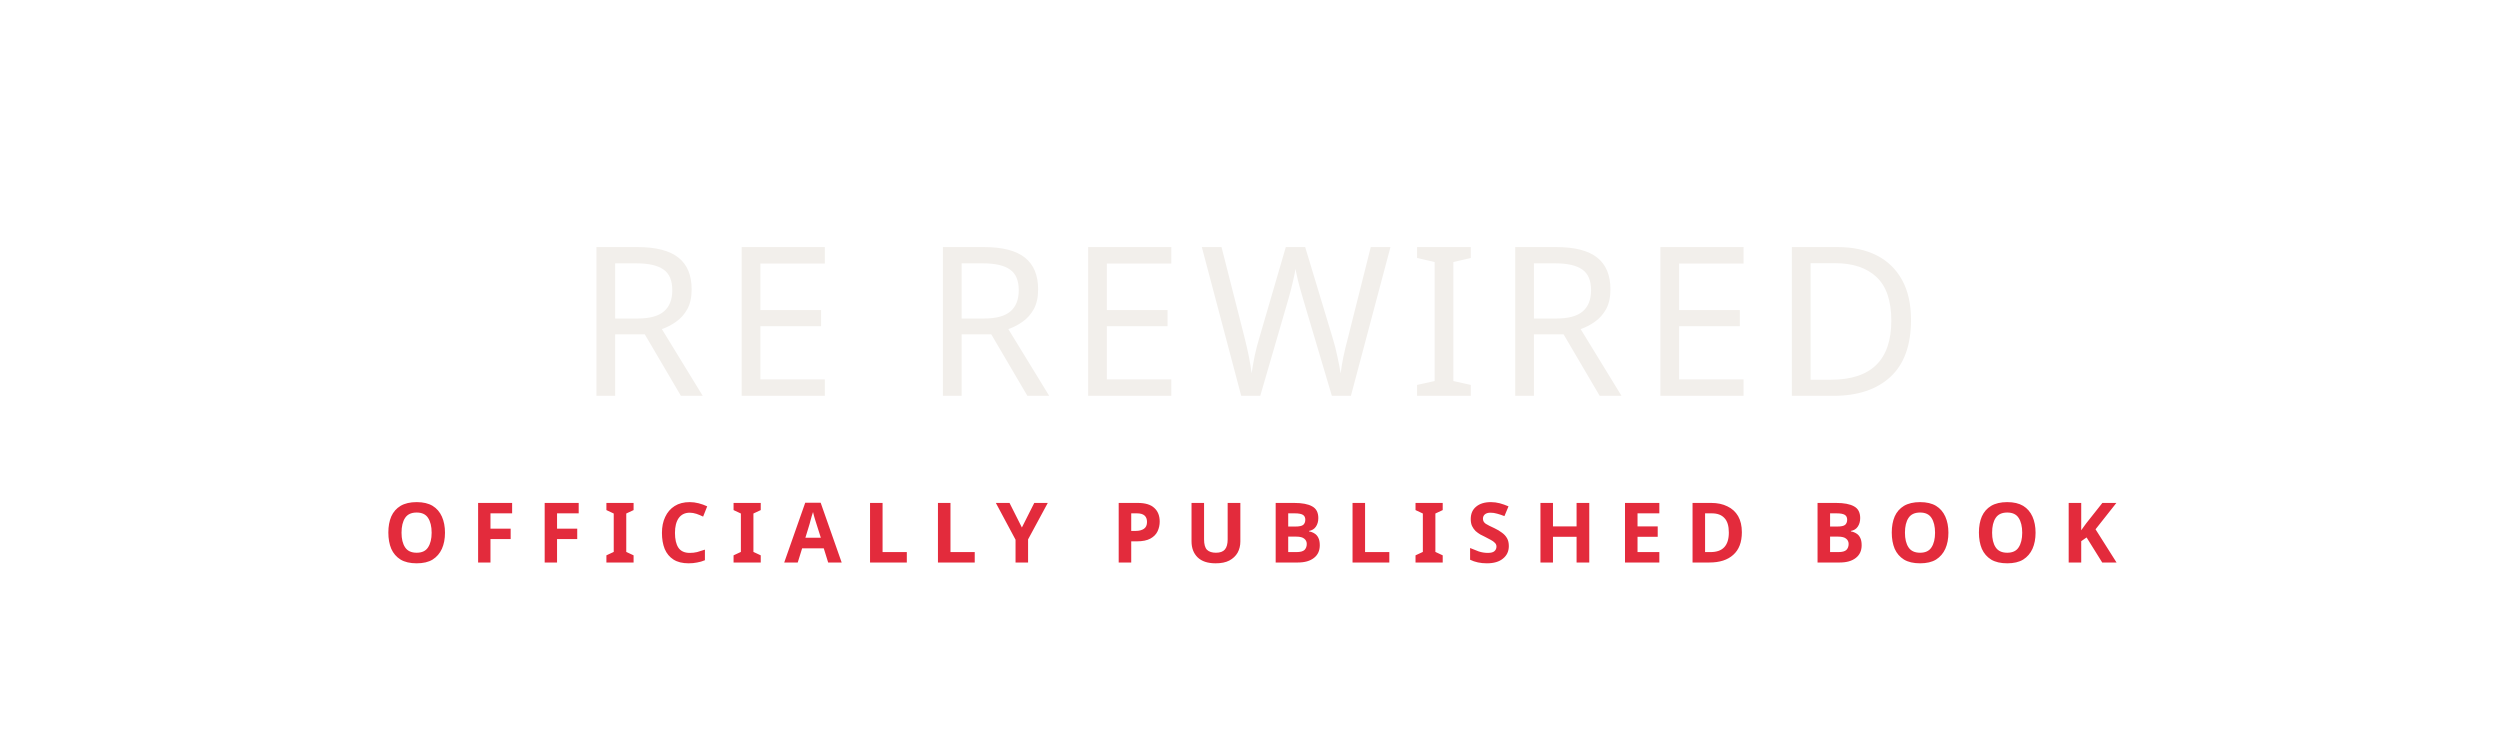
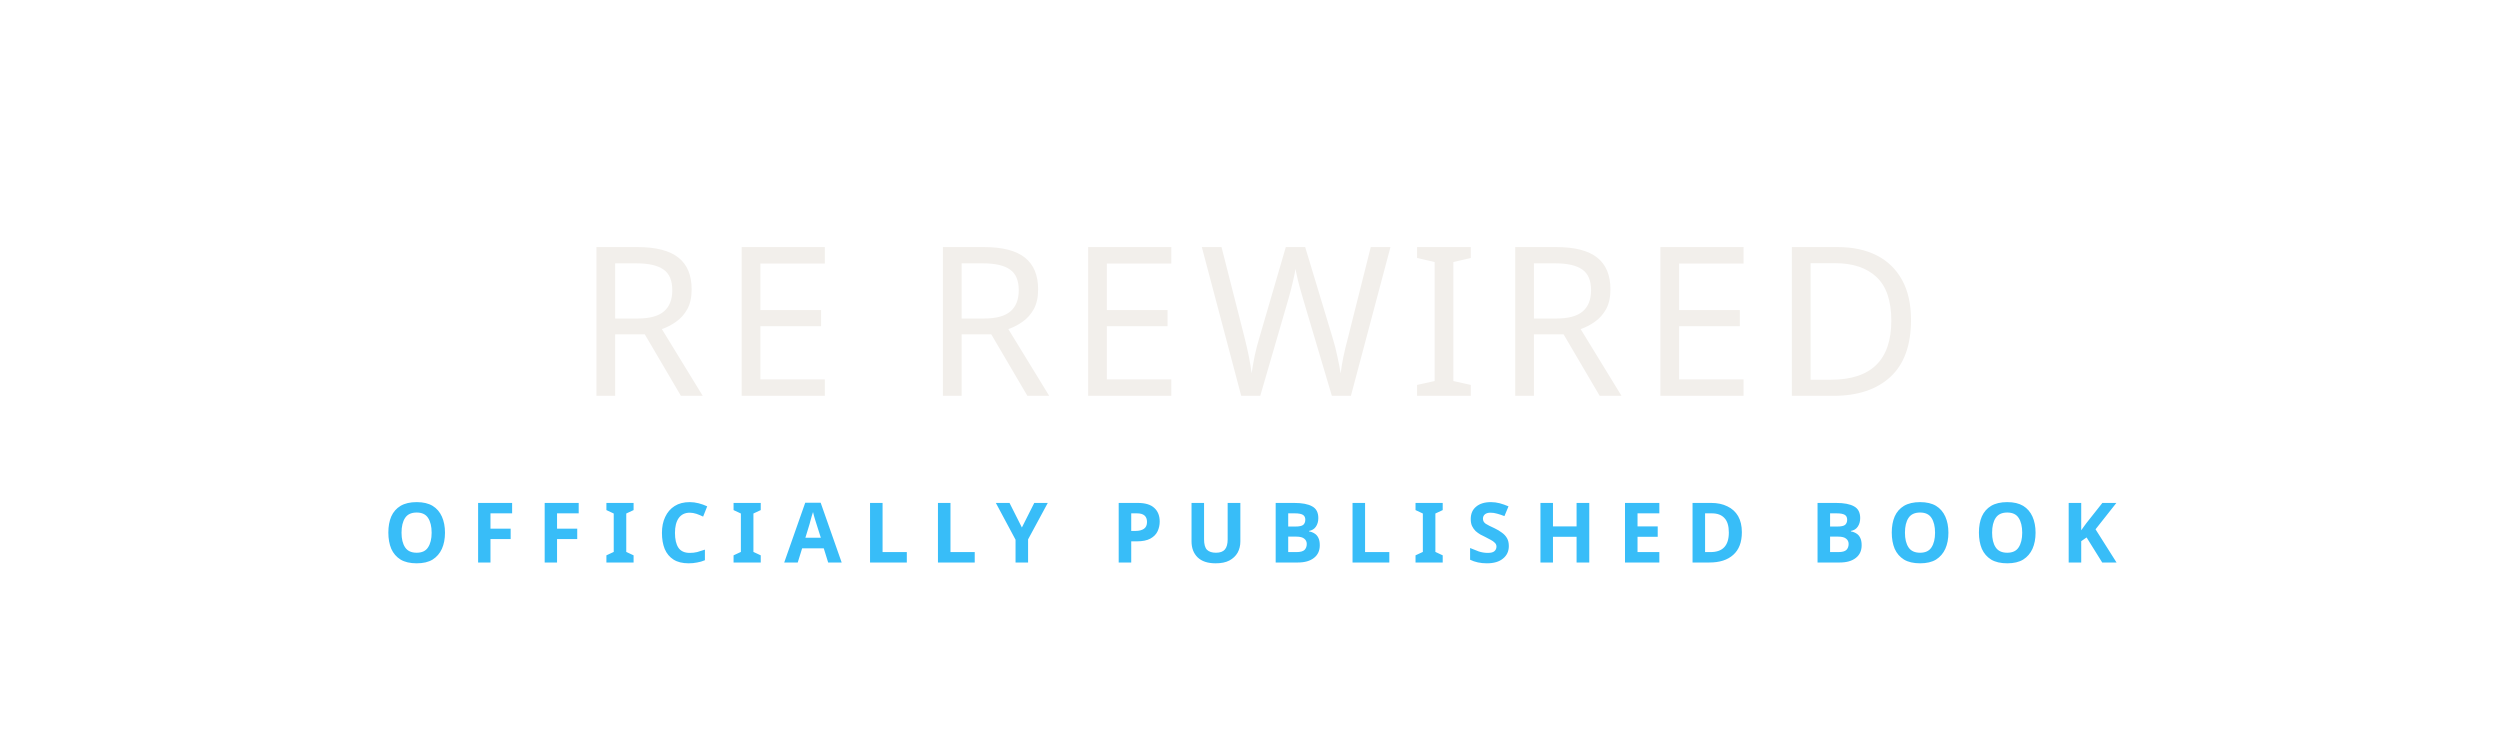
<svg xmlns="http://www.w3.org/2000/svg" viewBox="0 0 240 70" width="240" height="70">
  <rect width="240" height="70" fill="transparent" />
  <text x="120" y="38" font-family="'Anton', sans-serif" font-size="20" fill="#f2efeb" letter-spacing="1.5" text-anchor="middle">RE REWIRED</text>
-   <text x="120" y="54" font-family="'Manrope', sans-serif" font-size="8" font-weight="700" fill="#e32b3c" letter-spacing="2" text-anchor="middle">OFFICIALLY PUBLISHED BOOK</text>
+   <text x="120" y="54" font-family="'Manrope', sans-serif" font-size="8" font-weight="700" fill="#38BDF8" letter-spacing="2" text-anchor="middle">OFFICIALLY PUBLISHED BOOK</text>
</svg>
